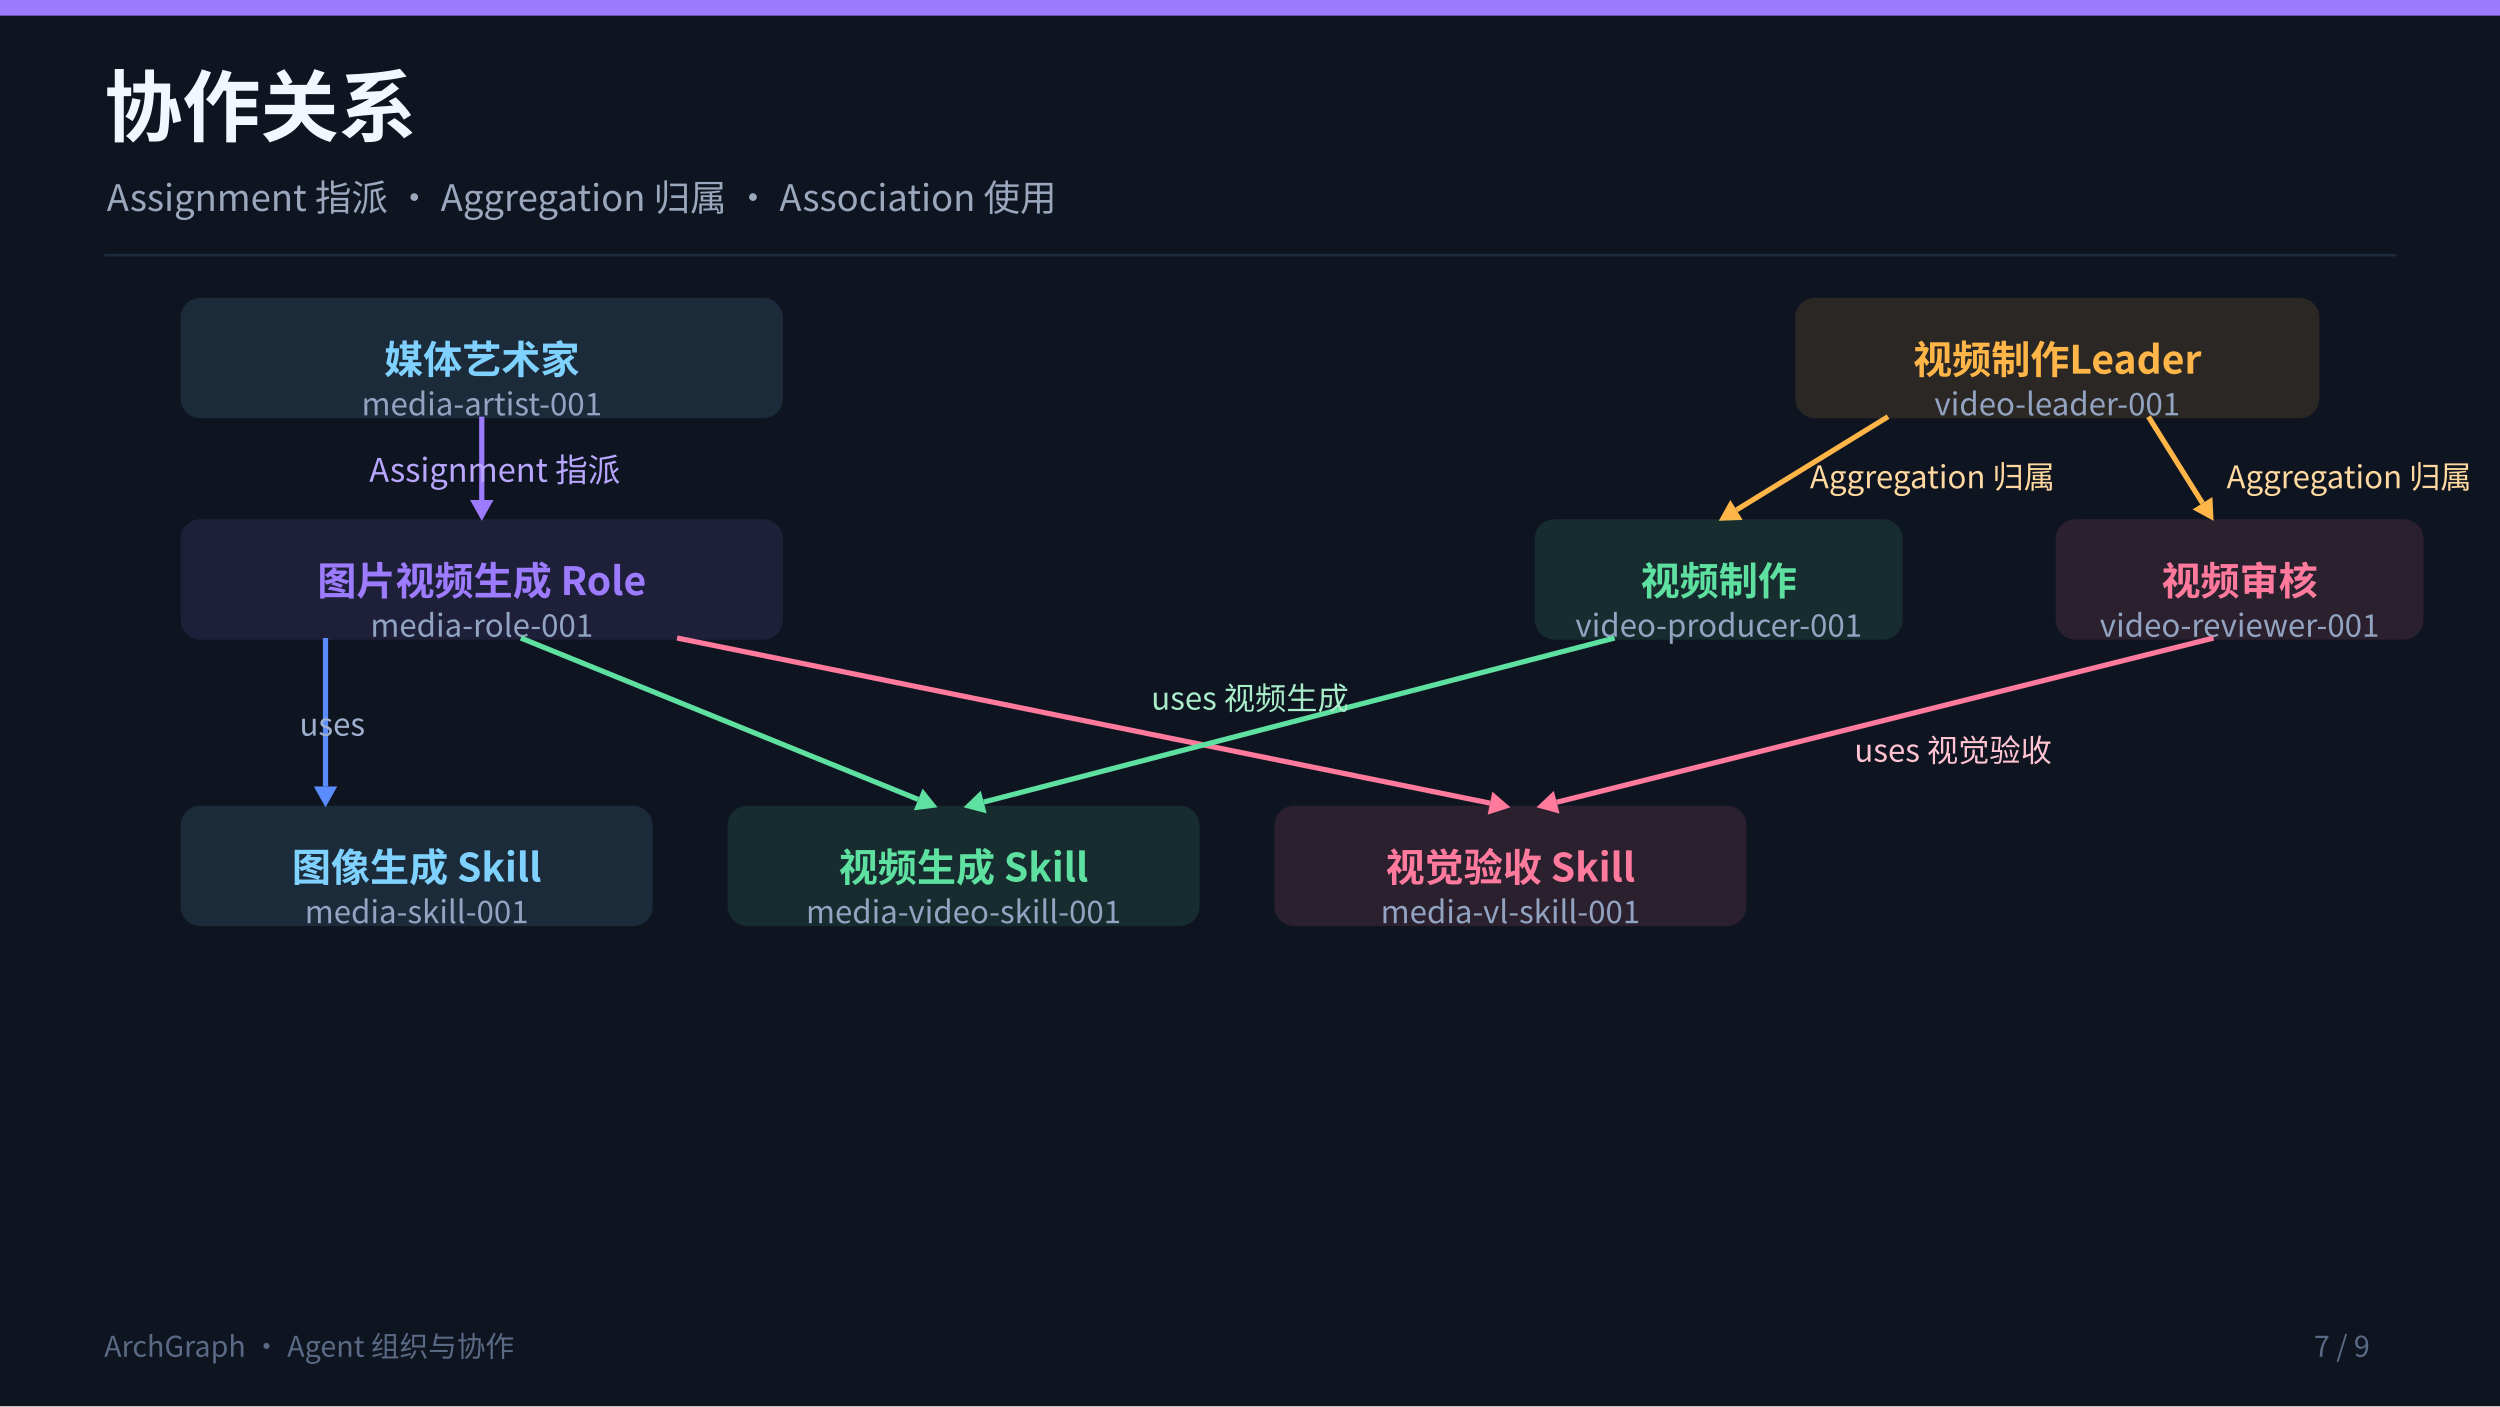
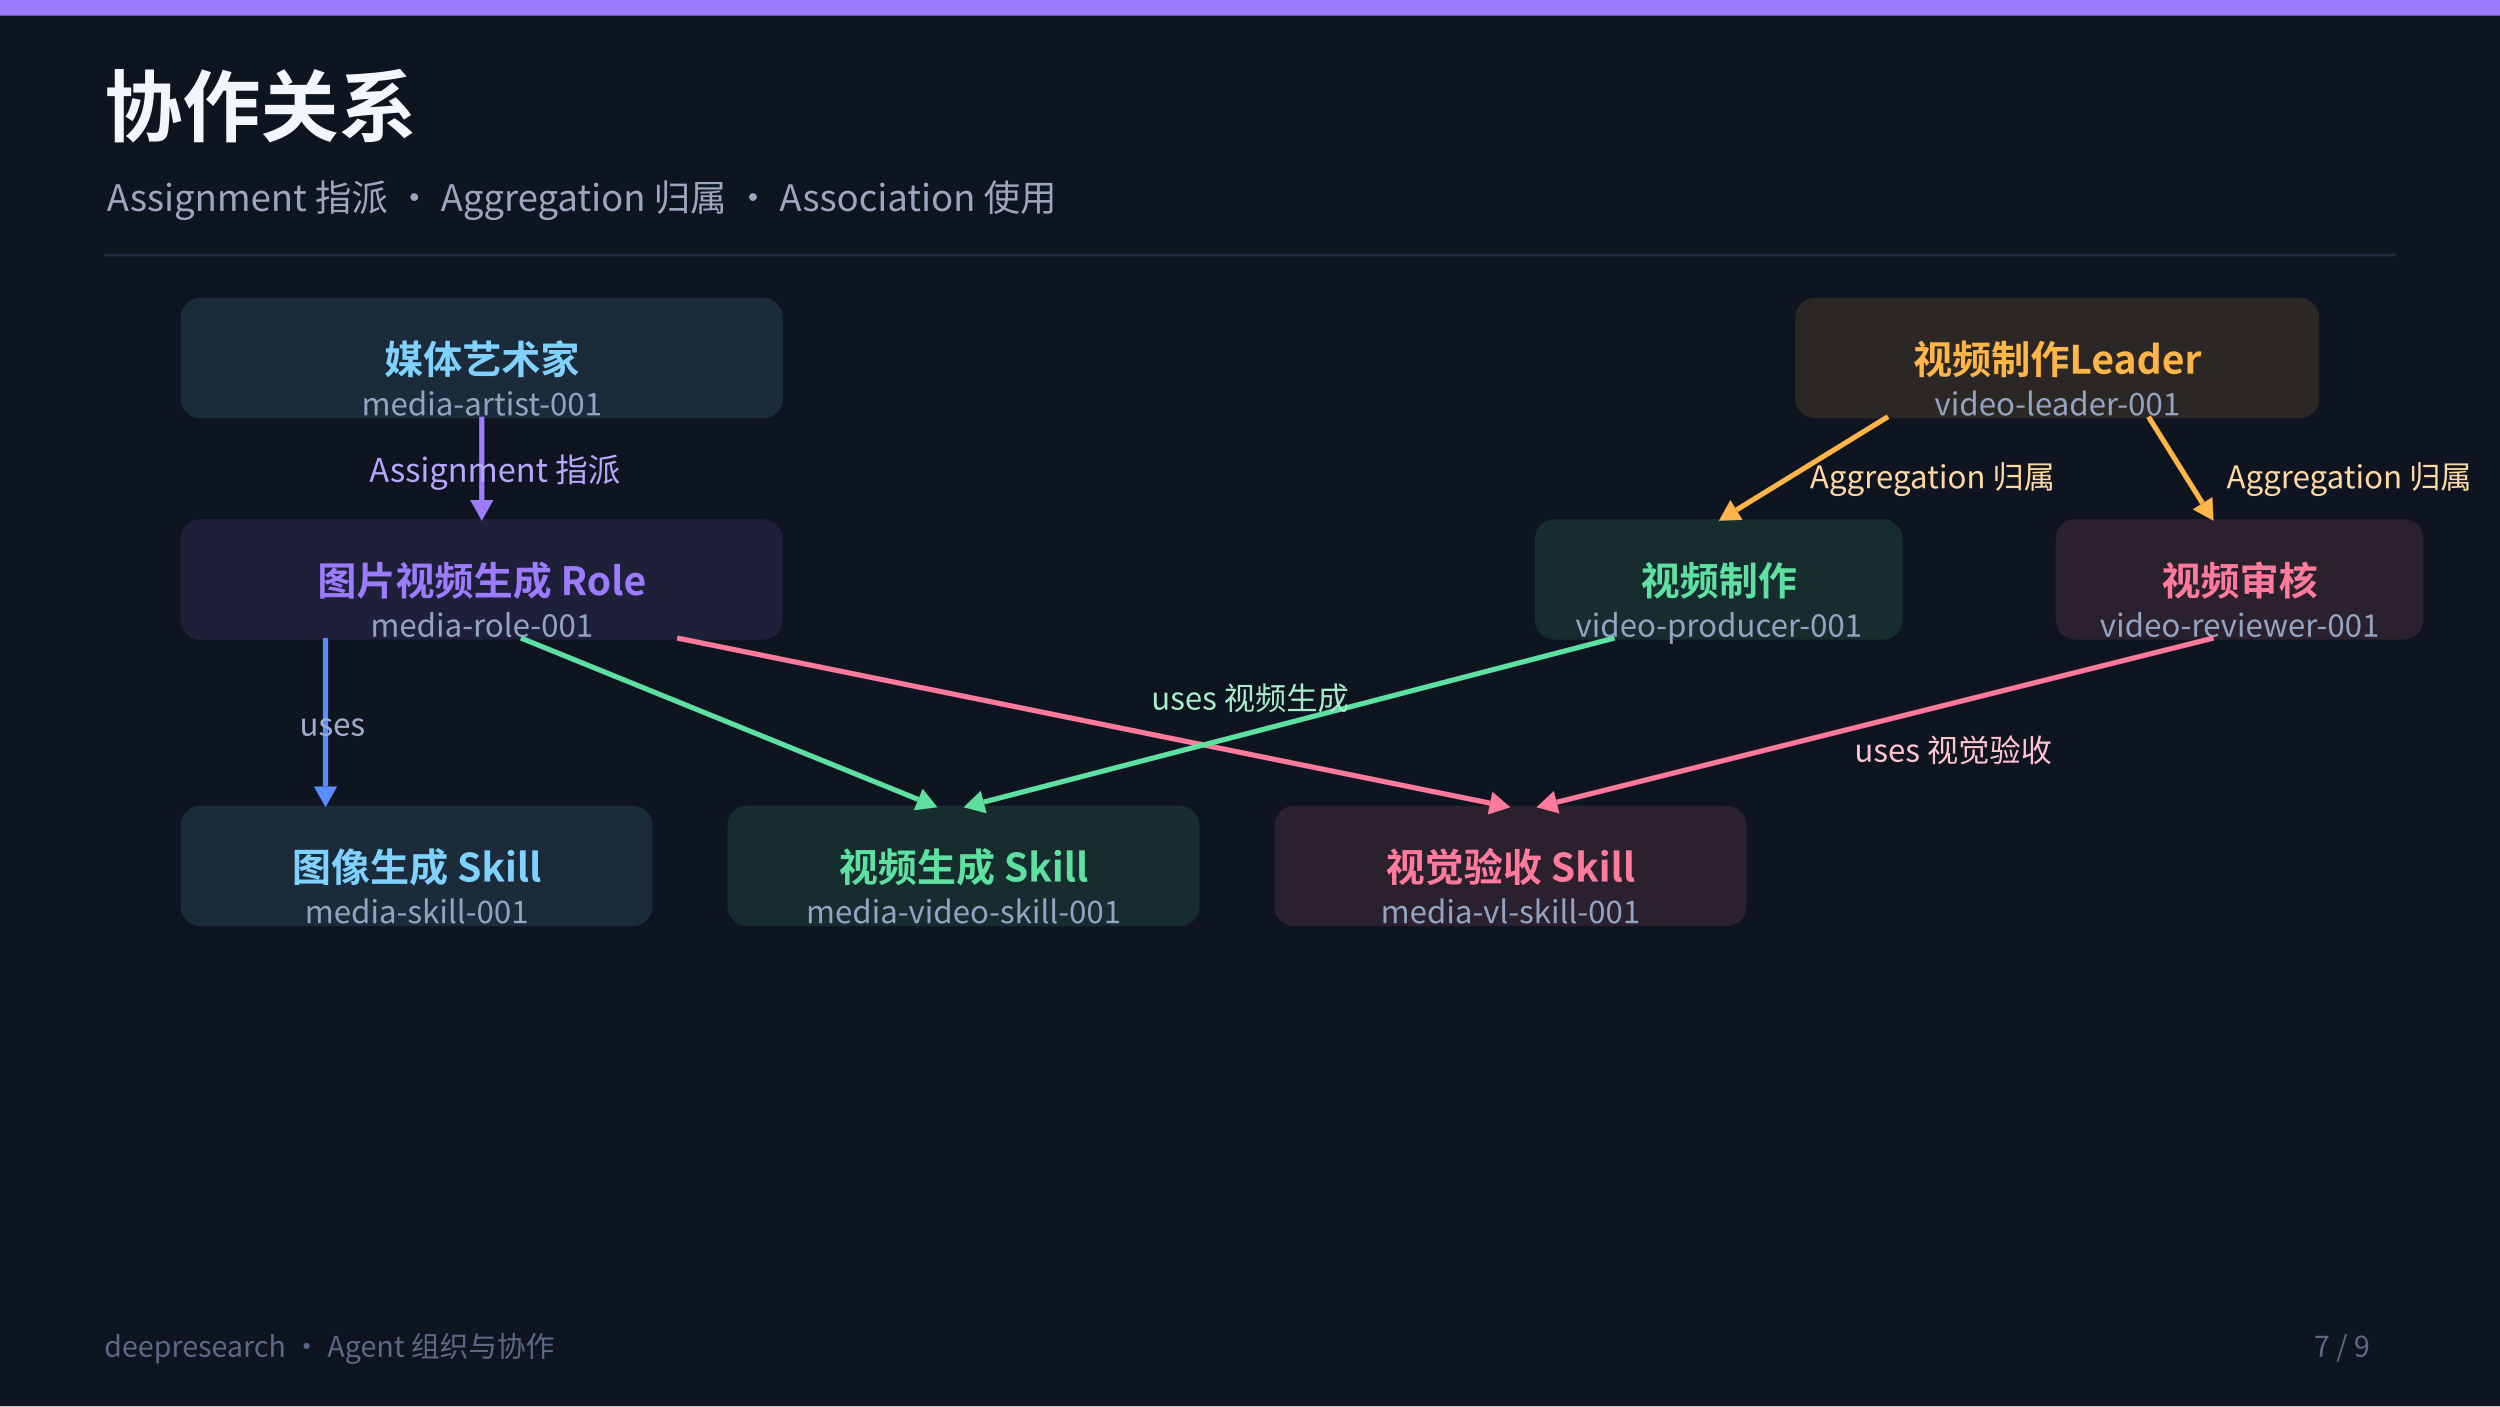
<svg xmlns="http://www.w3.org/2000/svg" width="1920" height="1080" viewBox="0 0 1920 1080">
  <rect x="0" y="0" width="1920" height="1080" fill="#0e1420" />
  <rect x="0" y="0" width="1920" height="12" fill="#9d7bff" />
  <text x="80" y="104" font-family="'Microsoft YaHei','PingFang SC','Noto Sans CJK SC',sans-serif" font-size="60" font-weight="bold" fill="#f2f6ff">协作关系</text>
  <text x="82" y="162" font-family="'Microsoft YaHei','PingFang SC','Noto Sans CJK SC',sans-serif" font-size="28" fill="#9aa7bd">Assignment 指派 · Aggregation 归属 · Association 使用</text>
  <line x1="80" y1="196" x2="1840" y2="196" stroke="#1f2a3d" stroke-width="2" />
-   <text x="80" y="1042" font-family="'Microsoft YaHei','PingFang SC','Noto Sans CJK SC',sans-serif" font-size="22" fill="#5a6a85">ArchGraph · Agent 组织与协作</text>
+   <text x="80" y="1042" font-family="'Microsoft YaHei','PingFang SC','Noto Sans CJK SC',sans-serif" font-size="22" fill="#5a6a85">deepresearch · Agent 组织与协作</text>
  <text x="1820" y="1042" font-family="'Microsoft YaHei','PingFang SC','Noto Sans CJK SC',sans-serif" font-size="22" fill="#5a6a85" text-anchor="end">7 / 9</text>
  <rect x="140" y="230" width="460" height="90" rx="14" fill="#7fd1ff" opacity="0.12" stroke="#7fd1ff" stroke-width="2.5" />
  <text x="370" y="287" font-family="'Microsoft YaHei','PingFang SC','Noto Sans CJK SC',sans-serif" font-size="30" font-weight="bold" fill="#7fd1ff" text-anchor="middle">媒体艺术家</text>
  <text x="370" y="319" font-family="'Microsoft YaHei','PingFang SC','Noto Sans CJK SC',sans-serif" font-size="24" fill="#93a4c2" text-anchor="middle">media-artist-001</text>
  <line x1="370" y1="320" x2="370" y2="384" stroke="#9d7bff" stroke-width="4" />
  <polygon points="370,400 361,384 379,384" fill="#9d7bff" />
  <text x="380" y="370" font-family="'Microsoft YaHei','PingFang SC','Noto Sans CJK SC',sans-serif" font-size="25" fill="#b9a6ff" text-anchor="middle">Assignment 指派</text>
  <rect x="140" y="400" width="460" height="90" rx="14" fill="#9d7bff" opacity="0.12" stroke="#9d7bff" stroke-width="2.5" />
  <text x="370" y="457" font-family="'Microsoft YaHei','PingFang SC','Noto Sans CJK SC',sans-serif" font-size="30" font-weight="bold" fill="#9d7bff" text-anchor="middle">图片视频生成 Role</text>
  <text x="370" y="489" font-family="'Microsoft YaHei','PingFang SC','Noto Sans CJK SC',sans-serif" font-size="24" fill="#93a4c2" text-anchor="middle">media-role-001</text>
  <line x1="250" y1="490" x2="250" y2="604" stroke="#5b8cff" stroke-width="4" />
  <polygon points="250,620 241,604 259,604" fill="#5b8cff" />
  <line x1="400" y1="490" x2="705.177" y2="613.978" stroke="#5ee0a0" stroke-width="4" />
  <polygon points="720,620 701.789,622.316 708.564,605.64" fill="#5ee0a0" />
  <line x1="520" y1="490" x2="1144.32" y2="616.815" stroke="#ff7a9c" stroke-width="4" />
  <polygon points="1160,620 1142.529,625.635 1146.112,607.995" fill="#ff7a9c" />
  <text x="230" y="565" font-family="'Microsoft YaHei','PingFang SC','Noto Sans CJK SC',sans-serif" font-size="24" fill="#9fb0cf">uses</text>
  <rect x="140" y="620" width="360" height="90" rx="14" fill="#7fd1ff" opacity="0.12" stroke="#7fd1ff" stroke-width="2.5" />
  <text x="320" y="677" font-family="'Microsoft YaHei','PingFang SC','Noto Sans CJK SC',sans-serif" font-size="30" font-weight="bold" fill="#7fd1ff" text-anchor="middle">图像生成 Skill</text>
  <text x="320" y="709" font-family="'Microsoft YaHei','PingFang SC','Noto Sans CJK SC',sans-serif" font-size="24" fill="#93a4c2" text-anchor="middle">media-skill-001</text>
  <rect x="560" y="620" width="360" height="90" rx="14" fill="#5ee0a0" opacity="0.12" stroke="#5ee0a0" stroke-width="2.5" />
  <text x="740" y="677" font-family="'Microsoft YaHei','PingFang SC','Noto Sans CJK SC',sans-serif" font-size="30" font-weight="bold" fill="#5ee0a0" text-anchor="middle">视频生成 Skill</text>
  <text x="740" y="709" font-family="'Microsoft YaHei','PingFang SC','Noto Sans CJK SC',sans-serif" font-size="24" fill="#93a4c2" text-anchor="middle">media-video-skill-001</text>
  <rect x="980" y="620" width="360" height="90" rx="14" fill="#ff7a9c" opacity="0.12" stroke="#ff7a9c" stroke-width="2.5" />
  <text x="1160" y="677" font-family="'Microsoft YaHei','PingFang SC','Noto Sans CJK SC',sans-serif" font-size="30" font-weight="bold" fill="#ff7a9c" text-anchor="middle">视觉验收 Skill</text>
  <text x="1160" y="709" font-family="'Microsoft YaHei','PingFang SC','Noto Sans CJK SC',sans-serif" font-size="24" fill="#93a4c2" text-anchor="middle">media-vl-skill-001</text>
  <rect x="1380" y="230" width="400" height="90" rx="14" fill="#ffb547" opacity="0.12" stroke="#ffb547" stroke-width="2.5" />
  <text x="1580" y="287" font-family="'Microsoft YaHei','PingFang SC','Noto Sans CJK SC',sans-serif" font-size="30" font-weight="bold" fill="#ffb547" text-anchor="middle">视频制作Leader</text>
  <text x="1580" y="319" font-family="'Microsoft YaHei','PingFang SC','Noto Sans CJK SC',sans-serif" font-size="24" fill="#93a4c2" text-anchor="middle">video-leader-001</text>
  <line x1="1450" y1="320" x2="1333.627" y2="391.614" stroke="#ffb547" stroke-width="4" />
  <polygon points="1320,400 1328.91,383.95 1338.343,399.279" fill="#ffb547" />
  <line x1="1650" y1="320" x2="1691.52" y2="386.432" stroke="#ffb547" stroke-width="4" />
  <polygon points="1700,400 1683.888,391.202 1699.152,381.662" fill="#ffb547" />
  <text x="1390" y="375" font-family="'Microsoft YaHei','PingFang SC','Noto Sans CJK SC',sans-serif" font-size="24" fill="#ffd9a0">Aggregation 归属</text>
  <text x="1710" y="375" font-family="'Microsoft YaHei','PingFang SC','Noto Sans CJK SC',sans-serif" font-size="24" fill="#ffd9a0">Aggregation 归属</text>
  <rect x="1180" y="400" width="280" height="90" rx="14" fill="#5ee0a0" opacity="0.12" stroke="#5ee0a0" stroke-width="2.5" />
  <text x="1320" y="457" font-family="'Microsoft YaHei','PingFang SC','Noto Sans CJK SC',sans-serif" font-size="30" font-weight="bold" fill="#5ee0a0" text-anchor="middle">视频制作</text>
  <text x="1320" y="489" font-family="'Microsoft YaHei','PingFang SC','Noto Sans CJK SC',sans-serif" font-size="24" fill="#93a4c2" text-anchor="middle">video-producer-001</text>
  <rect x="1580" y="400" width="280" height="90" rx="14" fill="#ff7a9c" opacity="0.12" stroke="#ff7a9c" stroke-width="2.5" />
  <text x="1720" y="457" font-family="'Microsoft YaHei','PingFang SC','Noto Sans CJK SC',sans-serif" font-size="30" font-weight="bold" fill="#ff7a9c" text-anchor="middle">视频审核</text>
  <text x="1720" y="489" font-family="'Microsoft YaHei','PingFang SC','Noto Sans CJK SC',sans-serif" font-size="24" fill="#93a4c2" text-anchor="middle">video-reviewer-001</text>
  <line x1="1240" y1="490" x2="755.485" y2="615.974" stroke="#5ee0a0" stroke-width="4" />
  <polygon points="740,620 753.22,607.263 757.75,624.684" fill="#5ee0a0" />
  <line x1="1700" y1="490" x2="1195.522" y2="616.119" stroke="#ff7a9c" stroke-width="4" />
  <polygon points="1180,620 1193.339,607.388 1197.705,624.851" fill="#ff7a9c" />
  <text x="960" y="545" font-family="'Microsoft YaHei','PingFang SC','Noto Sans CJK SC',sans-serif" font-size="24" fill="#a8ecc9" text-anchor="middle">uses 视频生成</text>
  <text x="1500" y="585" font-family="'Microsoft YaHei','PingFang SC','Noto Sans CJK SC',sans-serif" font-size="24" fill="#ffc3d2" text-anchor="middle">uses 视觉验收</text>
</svg>
